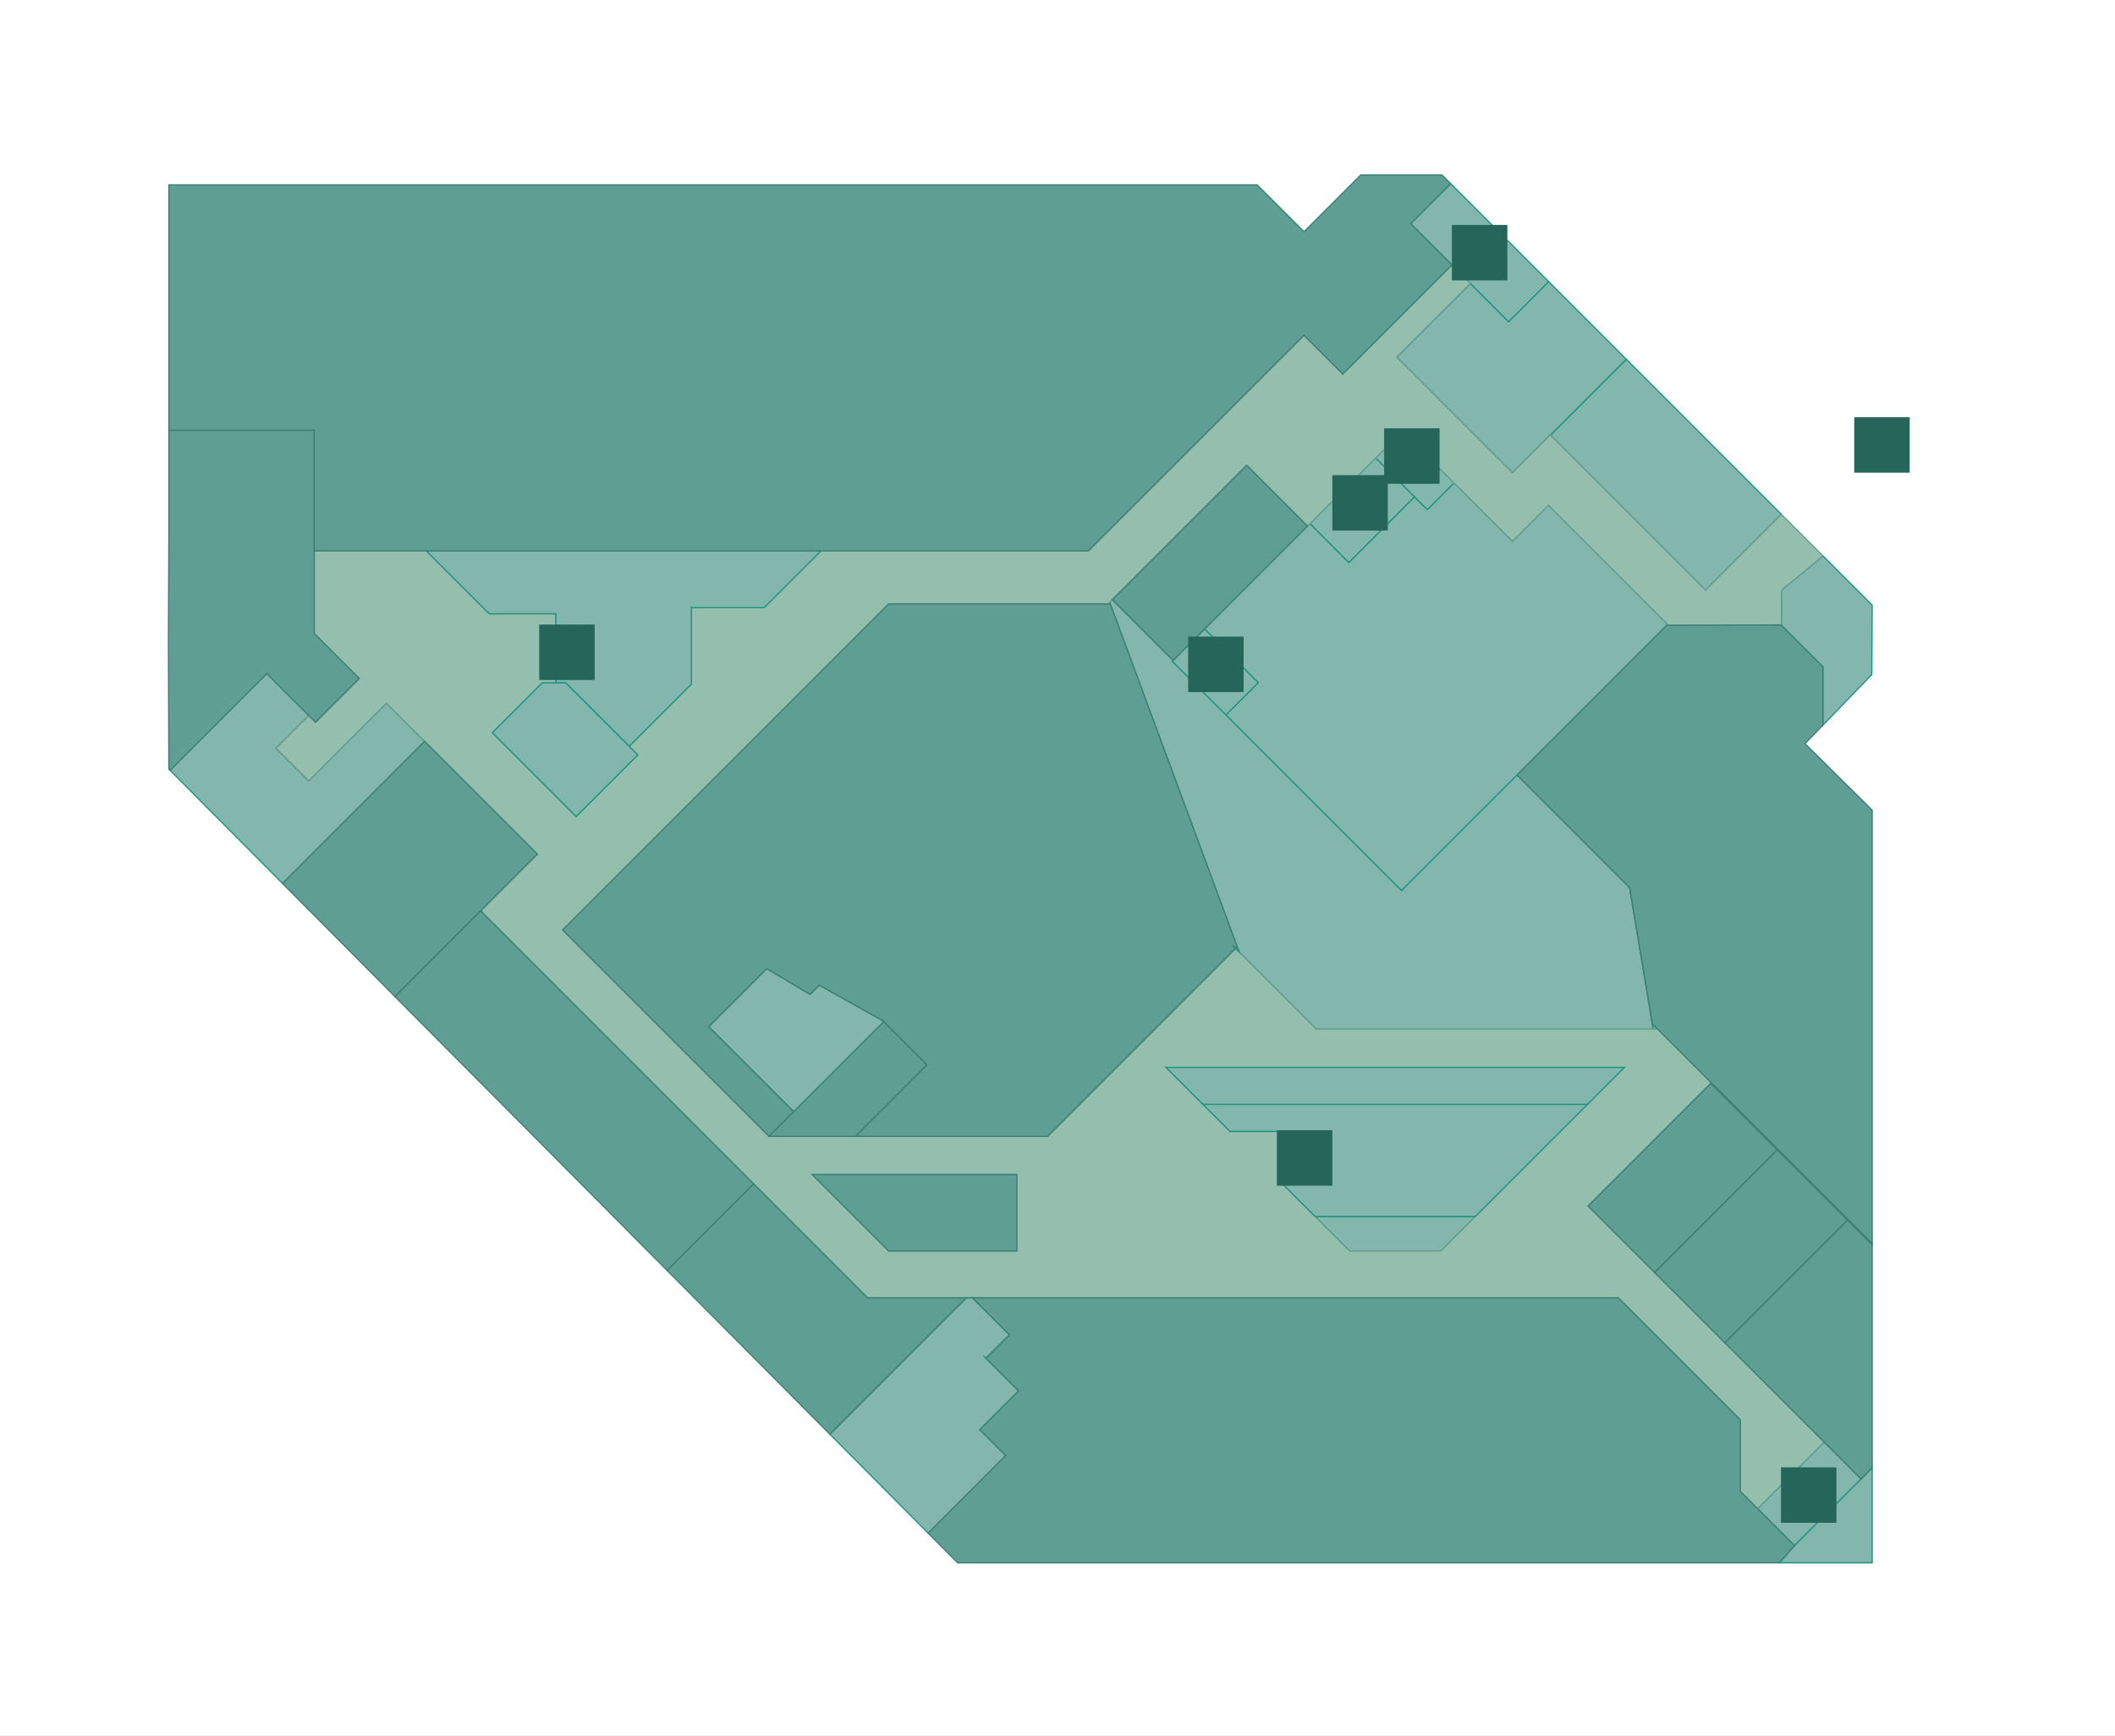
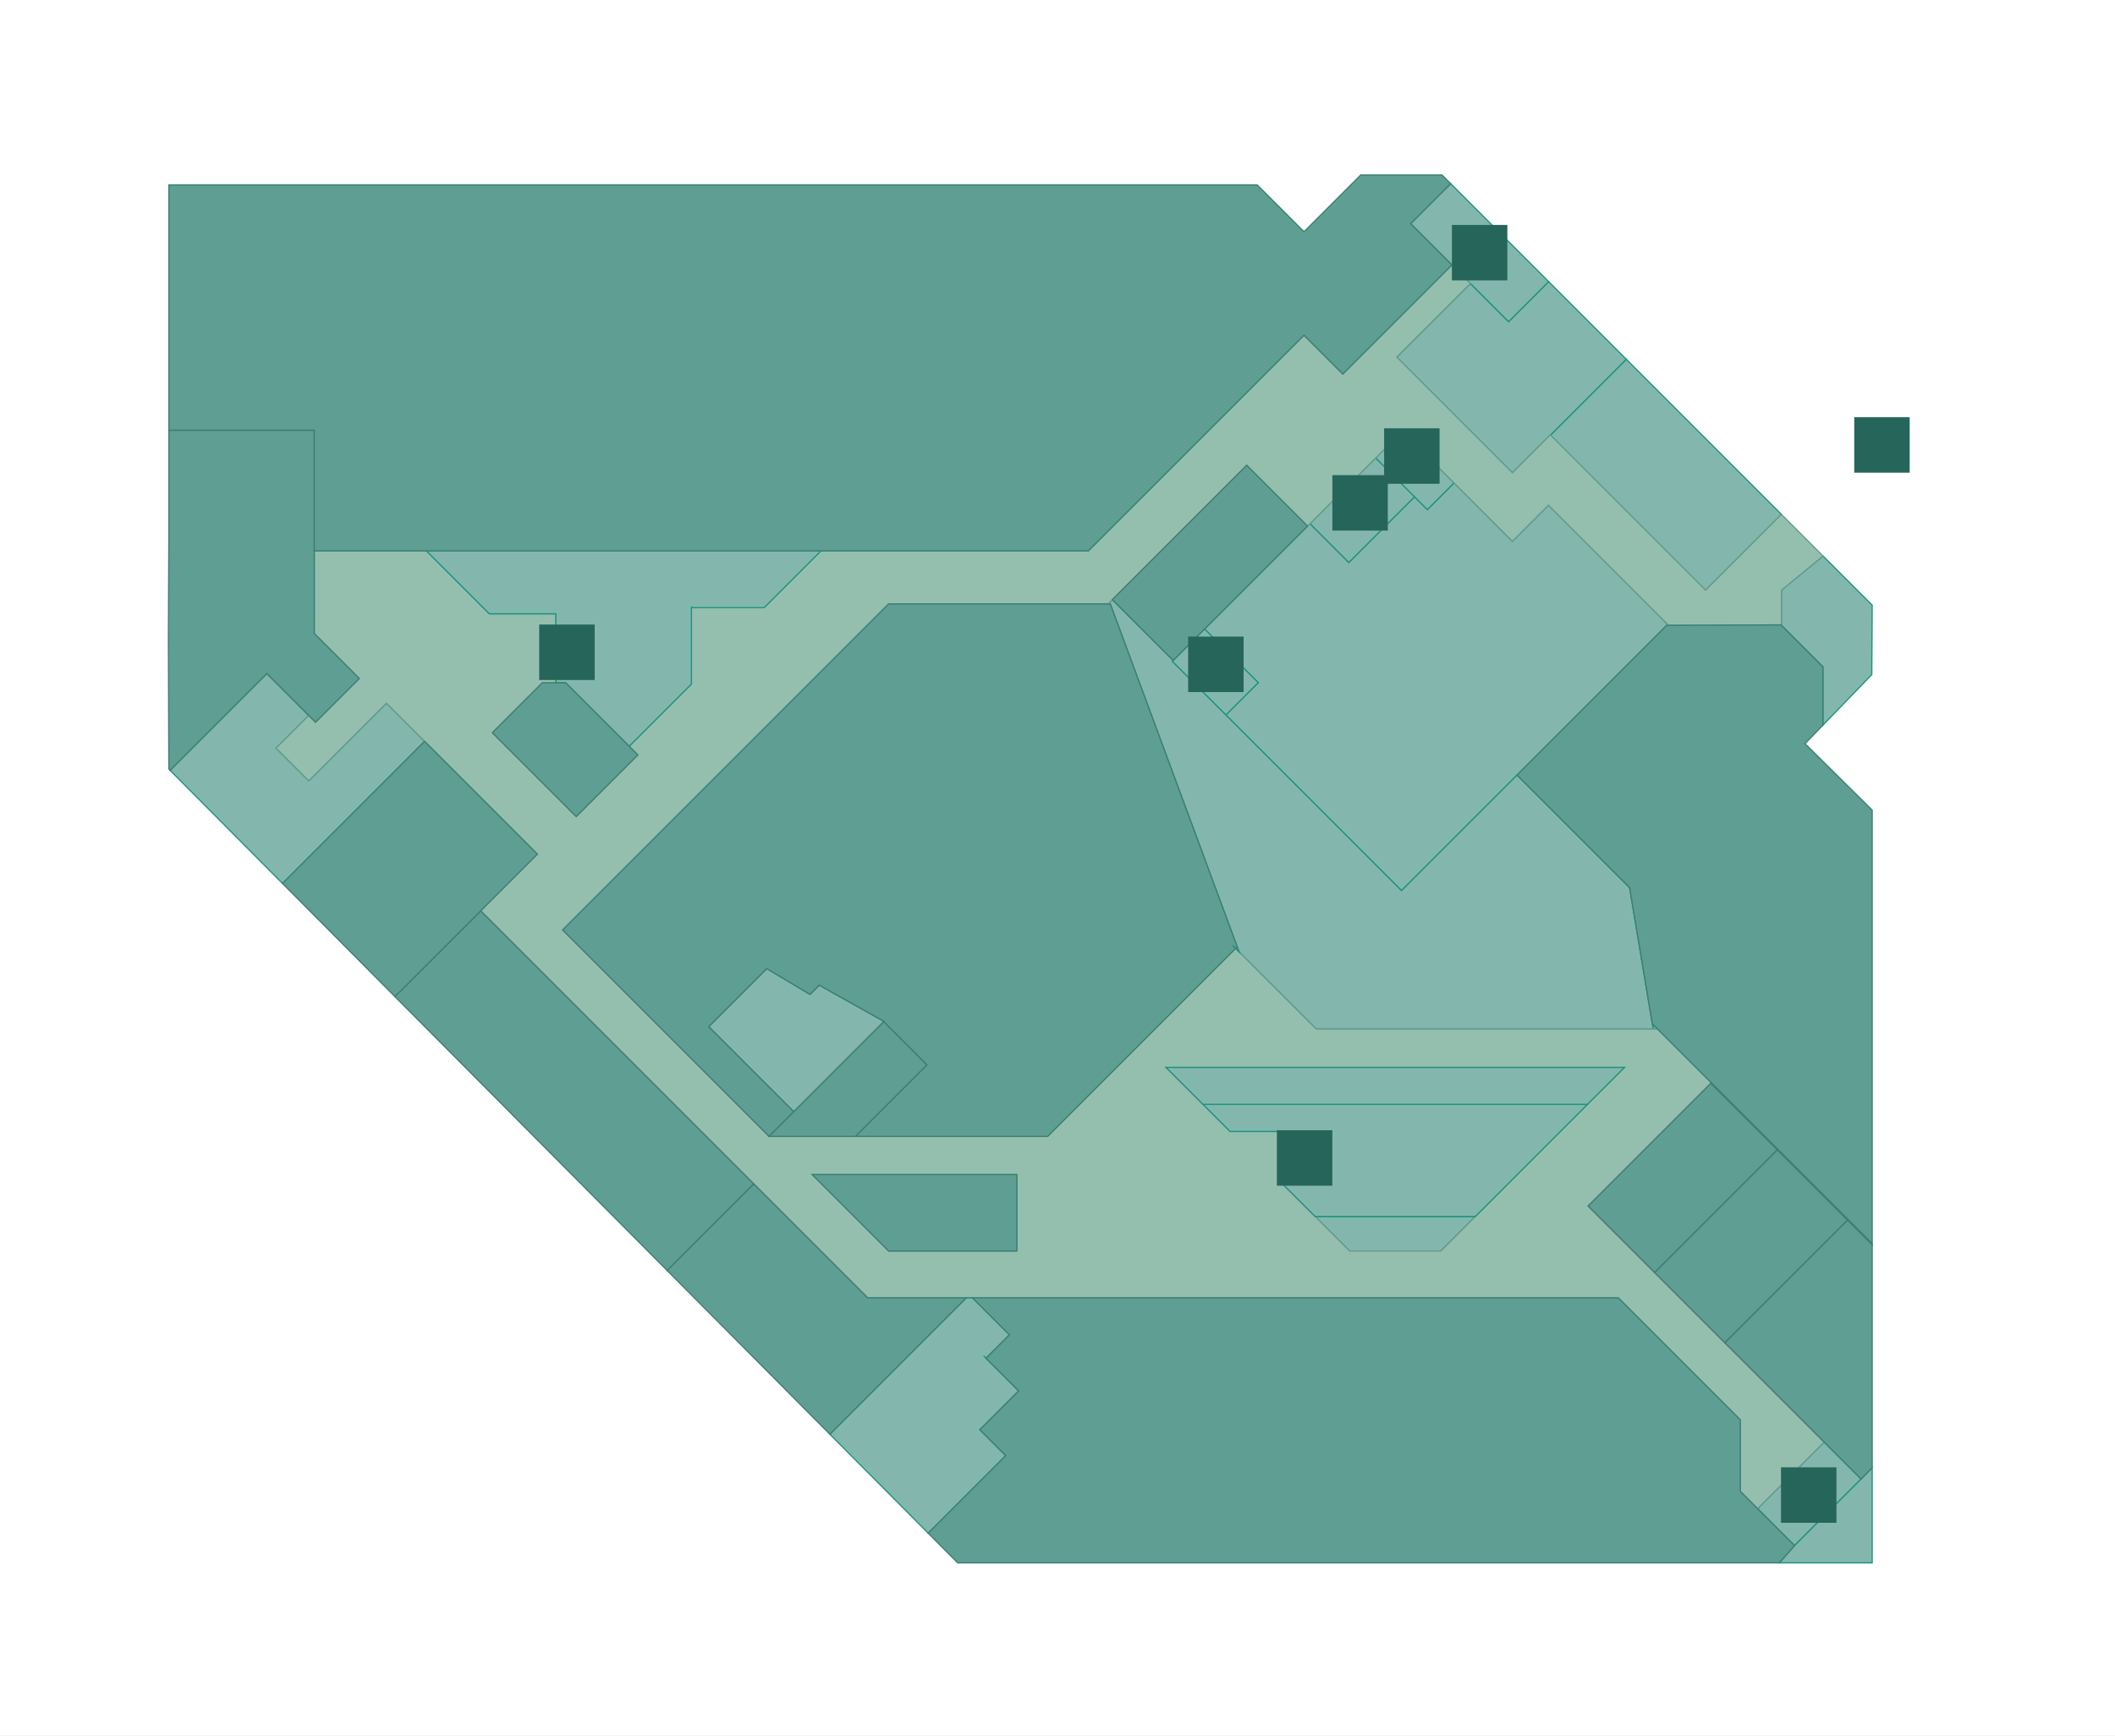
<svg xmlns="http://www.w3.org/2000/svg" version="1.1" id="Layer_1" x="0px" y="0px" width="1716px" height="1408px" viewBox="0 0 1716 1408" enable-background="new 0 0 1716 1408" xml:space="preserve">
  <g id="background">
    <rect fill="#FFFFFF" width="1716" height="1408" />
  </g>
  <g id="etc">
    <rect x="1262.672" y="341.672" transform="matrix(-0.7071 -0.7071 0.7071 -0.7071 2035.061 1613.291)" fill="#83B7AD" stroke="#1D937D" stroke-miterlimit="10" width="177.964" height="86.997" />
    <polygon fill="#83B7AD" stroke="#1D937D" stroke-miterlimit="10" points="1256.5,228.5 1224,261 1224,261 1224,261 1193,230    1133.233,289.767 1164.088,320.621 1227.084,383.617 1257.832,352.869 1257.98,353.019 1319.5,291.5  " />
    <polygon fill="#83B7AD" stroke="#1D937D" stroke-miterlimit="10" points="1179.84,391.878 1137.843,349.881 1116.094,371.629    1147.592,403.128 1147.592,403.128 1158.092,413.627  " />
    <polygon fill="#83B7AD" stroke="#1D937D" stroke-miterlimit="10" points="1256.337,409.877 1227.088,439.126 1179.84,391.878    1158.092,413.627 1147.592,403.128 1094.344,456.375 1062.846,424.877 1009.599,478.124 977.35,510.373 1020.848,553.87    994.6,580.119 1137.093,722.612 1230.854,628.854 1230.854,628.854 1353.082,506.623  " />
    <rect x="1082.958" y="376.334" transform="matrix(-0.7071 -0.7071 0.7071 -0.7071 1594.022 1488.229)" fill="#83B7AD" stroke="#1D937D" stroke-miterlimit="10" width="44.545" height="75.303" />
    <rect x="955.202" y="526.678" transform="matrix(-0.7071 -0.7071 0.7071 -0.7071 1297.607 1627.954)" fill="#83B7AD" stroke="#1D937D" stroke-miterlimit="10" width="61.512" height="37.12" />
    <polygon fill="#83B7AD" stroke="#1D937D" stroke-miterlimit="10" points="1479,541 1479,541 1479,588.365 1518.669,547.332    1519,491 1479.1,451.099 1445.344,478.862 1445.344,507 1445.001,507.001  " />
    <polygon fill="#83B7AD" stroke="#1D937D" stroke-miterlimit="10" points="1256.354,228.354 1184.357,156.357 1182.859,154.86    1181.355,153.356 1177,149 1144.5,181.5 1150.748,187.748 1193,230 1224,261 1256.5,228.5  " />
    <polygon fill="#83B7AD" stroke="#1D937D" stroke-miterlimit="10" points="313.5,570.5 250.5,633.5 250.5,633.5 250.5,633.5    224,607 224,607 224,607 250.5,580.5 216.5,546.5 137.997,625.003 229.211,716.789 344.5,601.5  " />
    <polygon fill="#83B7AD" stroke="#1D937D" stroke-miterlimit="10" points="795,1160 795,1160 795,1160 826.5,1128.5 800,1102    800,1102 798,1100 800,1102 819,1083 789,1053 784,1053 673.324,1163.676 677.812,1168.192 753.075,1243.926 816,1181  " />
    <rect x="1429.834" y="1190.786" transform="matrix(0.7071 -0.7071 0.7071 0.7071 -427.04 1393.031)" fill="#83B7AD" stroke="#1D937D" stroke-miterlimit="10" width="76.368" height="42.426" />
    <polygon fill="#83B7AD" stroke="#1D937D" stroke-miterlimit="10" points="1345,835 1340.6,830.6 1341.333,835  " />
    <polygon fill="#83B7AD" stroke="#1D937D" stroke-miterlimit="10" points="664.695,799.305 657.217,806.783 657.217,806.783    657.217,806.783 622.132,785.868 575,833 644,902 717,829 716.027,828.027  " />
    <polygon fill="#83B7AD" stroke="#1D937D" stroke-miterlimit="10" points="716.027,828.027 717,829 717.275,828.725  " />
    <polygon fill="#83B7AD" stroke="#1D937D" stroke-miterlimit="10" points="1340.6,830.6 1322.2,720.2 1230.854,628.854    1137.281,722.424 1137.093,722.612 994.6,580.119 951.24,536.76 951.102,536.621 951.861,535.861 902.5,486.5 899,490 900.812,490    1003.814,768.185 1005.361,772.361 1068,835 1341.333,835  " />
    <polygon fill="#83B7AD" stroke="#1D937D" stroke-miterlimit="10" points="1095,1015 1169,1015 1197,987 1067,987  " />
    <path fill="#94BFAF" stroke="#679B8C" stroke-miterlimit="10" d="M1345,835h-3.667H1068l-62.639-62.639l-2.861-2.861L850,922H694   h-70L456.5,754.5L721,490h178l3.5-3.5l109-109l49.361,49.361l1.981-1.984l53.248-53.248l21.749-21.749l41.997,41.998l47.248,47.248   l29.249-29.249l96.745,96.745l-0.748,0.749l93.01-0.371v-28.138l33.756-27.767l-0.749-0.749l-33.007-33.006l-61.519,61.521   L1257.83,352.869l-30.748,30.748l-62.996-62.996l-30.854-30.854L1193,230l-15-15l-88.5,88.5L1058,272L883,447H666l-46,46h-59v62   l-50.5,50.5l7,7l-50,50l-68-68L440,554h11v-56h-54l-51-51h-91v55v12l36.5,36.5L256,586l-5.5-5.5L224,607l26.5,26.5l63-63l31,31   L436,693l-46,46l221.5,221.5L704,1053h80h5h524l99,99v58l14,14l54-54l-80.5-80.5l-57-57l-54-54L1388,879l54,54l57,57l20,20v-1   L1345,835z M825,1015H721l-62-62h166V1015z M1288,896l-91,91l-28,28h-74l-28-28l-26-26v-43h-43l-22-22l-30-30h372L1288,896z" />
    <line fill="none" stroke="#1D937D" stroke-miterlimit="10" x1="784" y1="1053" x2="789" y2="1053" />
    <polygon fill="#83B7AD" stroke="#1D937D" stroke-miterlimit="10" points="976,896 998,918 1041,918 1041,918 1041,918 1041,961    1067,987 1197,987 1288,896  " />
    <polygon fill="#83B7AD" stroke="#1D937D" stroke-miterlimit="10" points="946,866 976,896 1288,896 1318,866  " />
    <polygon fill="#83B7AD" stroke="#1D937D" stroke-miterlimit="10" points="1002.5,769.5 1005.361,772.361 1003.814,768.185  " />
    <polygon fill="#83B7AD" stroke="#1D937D" stroke-miterlimit="10" points="451,498 451,498 451,554 459,554 459,554 459,554    510.5,605.5 561,555 561,493 561,493 561,492 561,493 620,493 666,447 346,447 397,498  " />
-     <polygon fill="#83B7AD" stroke="#1D937D" stroke-miterlimit="10" points="517.5,612.5 510.5,605.5 510.5,605.5 459,554 440,554    399.5,594.5 467.5,662.5  " />
    <polygon fill="#83B7AD" stroke="#1D937D" stroke-miterlimit="10" points="1519,1190.782 1509.977,1199.977 1510,1200    1456.122,1253.878 1443.63,1268 1519,1268  " />
  </g>
  <g id="rooms">
    <polygon id="boots" fill="#5F9E93" stroke="#3B7F72" stroke-miterlimit="10" points="137,349 137,353.62 137,436.116    136.647,521.333 136.66,521.346 137,624 137.997,625.003 216.5,546.5 250.5,580.5 256,586 291.5,550.5 255,514 255,502 255,447    255,349  " />
    <polygon id="habitat" fill="#5F9E93" stroke="#3B7F72" stroke-miterlimit="10" points="1144.5,181.5 1177,149 1170,142 1104,142    1058,188 1056.61,186.61 1020,150 556.617,150 421.624,150 333.128,150 137,150 137,349 255,349 255,447 346,447 346,447 666,447    666,447 883,447 1058,272 1058,272 1058,272 1089.5,303.5 1178,215  " />
    <rect id="thann-spa" x="1327.101" y="885.406" transform="matrix(0.7071 0.7071 -0.7071 0.7071 1075.692 -685.4622)" fill="#5F9E93" stroke="#3B7F72" stroke-miterlimit="10" width="76.364" height="140.71" />
    <polygon id="amway" fill="#5F9E93" stroke="#3B7F72" stroke-miterlimit="10" points="1464.501,603.363 1479,588.365 1479,541    1445.001,507.001 1352.334,507.371 1268.338,591.367 1230.854,628.854 1322.2,720.2 1322.2,720.2 1322.2,720.2 1340.6,830.6    1345,835 1345,835 1519,1009 1519,970 1519,873 1519,827.607 1519,778.105 1519,657.334  " />
    <polygon id="home-living" fill="#5F9E93" stroke="#3B7F72" stroke-miterlimit="10" points="900.812,490 721,490 456.5,754.5    624,922 644,902 575,833 575,833 575,833 622.132,785.868 622.132,785.868 622.132,785.868 657.217,806.783 664.695,799.305    664.695,799.305 664.695,799.305 716.027,828.027 716.027,828.027 717.275,828.725 717.275,828.725 717.275,828.725 717,829    752,864 752,864 752,864 694,922 850,922 1002.5,769.5 1000,767 1002.5,769.5 1003.814,768.185  " />
    <polygon id="proud-gems" fill="#5F9E93" stroke="#3B7F72" stroke-miterlimit="10" points="977.35,510.373 1009.599,478.124    1060.861,426.861 1011.5,377.5 902.5,486.5 951.861,535.861  " />
    <g id="cafe-now">
      <polygon fill="#5F9E93" stroke="#3B7F72" stroke-miterlimit="10" points="704,1053 611.5,960.5 541.236,1030.764 566,1055.682     673.324,1163.676 784,1053   " />
      <polygon fill="#5F9E93" stroke="#3B7F72" stroke-miterlimit="10" points="659,953 721,1015 825,1015 825,953   " />
    </g>
    <rect id="shine-jewellery" x="1380.434" y="940.914" transform="matrix(0.7071 0.7071 -0.7071 0.7071 1131.199 -708.4196)" fill="#5F9E93" stroke="#3B7F72" stroke-miterlimit="10" width="80.607" height="140.709" />
    <polygon id="room-concept-store" fill="#5F9E93" stroke="#3B7F72" stroke-miterlimit="10" points="320.426,808.574 343.708,832    541.236,1030.764 611.5,960.5 390,739  " />
    <polygon id="phu-fa" fill="#5F9E93" stroke="#3B7F72" stroke-miterlimit="10" points="229.211,716.789 234.566,722.176    270.449,758.284 314.443,802.553 320.426,808.574 390,739 436,693 344.5,601.5  " />
    <polygon id="discovery-lab" fill="#5F9E93" stroke="#3B7F72" stroke-miterlimit="10" points="717,829 644,902 644,902 624,922    694,922 752,864  " />
    <polygon id="k-a-jewelry" fill="#5F9E93" stroke="#3B7F72" stroke-miterlimit="10" points="1519,1010 1499,990 1399.5,1089.5    1480,1170 1509.977,1199.977 1519,1190.782  " />
    <polygon id="o-d-s" fill="#5F9E93" stroke="#3B7F72" stroke-miterlimit="10" points="1456,1254 1426,1224 1412,1210 1412,1152    1313,1053 789,1053 819,1083 800,1102 826.5,1128.5 795,1160 816,1181 753.075,1243.926 777,1268 949.605,1268 1042.601,1268    1045.593,1268 1126.597,1268 1443.63,1268 1456.122,1253.878  " />
+     <polygon id="tom-dixon" fill="#5F9E93" stroke="#3B7F72" stroke-miterlimit="10" points="517.5,612.5 510.5,605.5 510.5,605.5    459,554 440,554 399.5,594.5 467.5,662.5  " />
  </g>
  <g id="signs">
    <rect id="toilet" x="1178" y="182.5" fill="#26665A" width="45" height="45" />
    <g id="stairs">
      <rect id="stairs-1" x="1123" y="347.5" fill="#26665A" width="45" height="45" />
      <rect id="stairs-2" x="964" y="516.5" fill="#26665A" width="45" height="45" />
    </g>
    <g id="escalator_3_">
      <rect id="escalator-2" x="437.5" y="506.721" fill="#26665A" width="45" height="45" />
      <rect id="escalator-1" x="1036" y="917" fill="#26665A" width="45" height="45" />
    </g>
    <rect id="parking" x="1504.426" y="338.5" fill="#26665A" width="45" height="45" />
    <g id="lift_2_">
      <rect id="lift-2" x="1081" y="385.5" fill="#26665A" width="45" height="45" />
      <rect id="lift-1" x="1445" y="1190.5" fill="#26665A" width="45" height="45" />
    </g>
  </g>
</svg>
